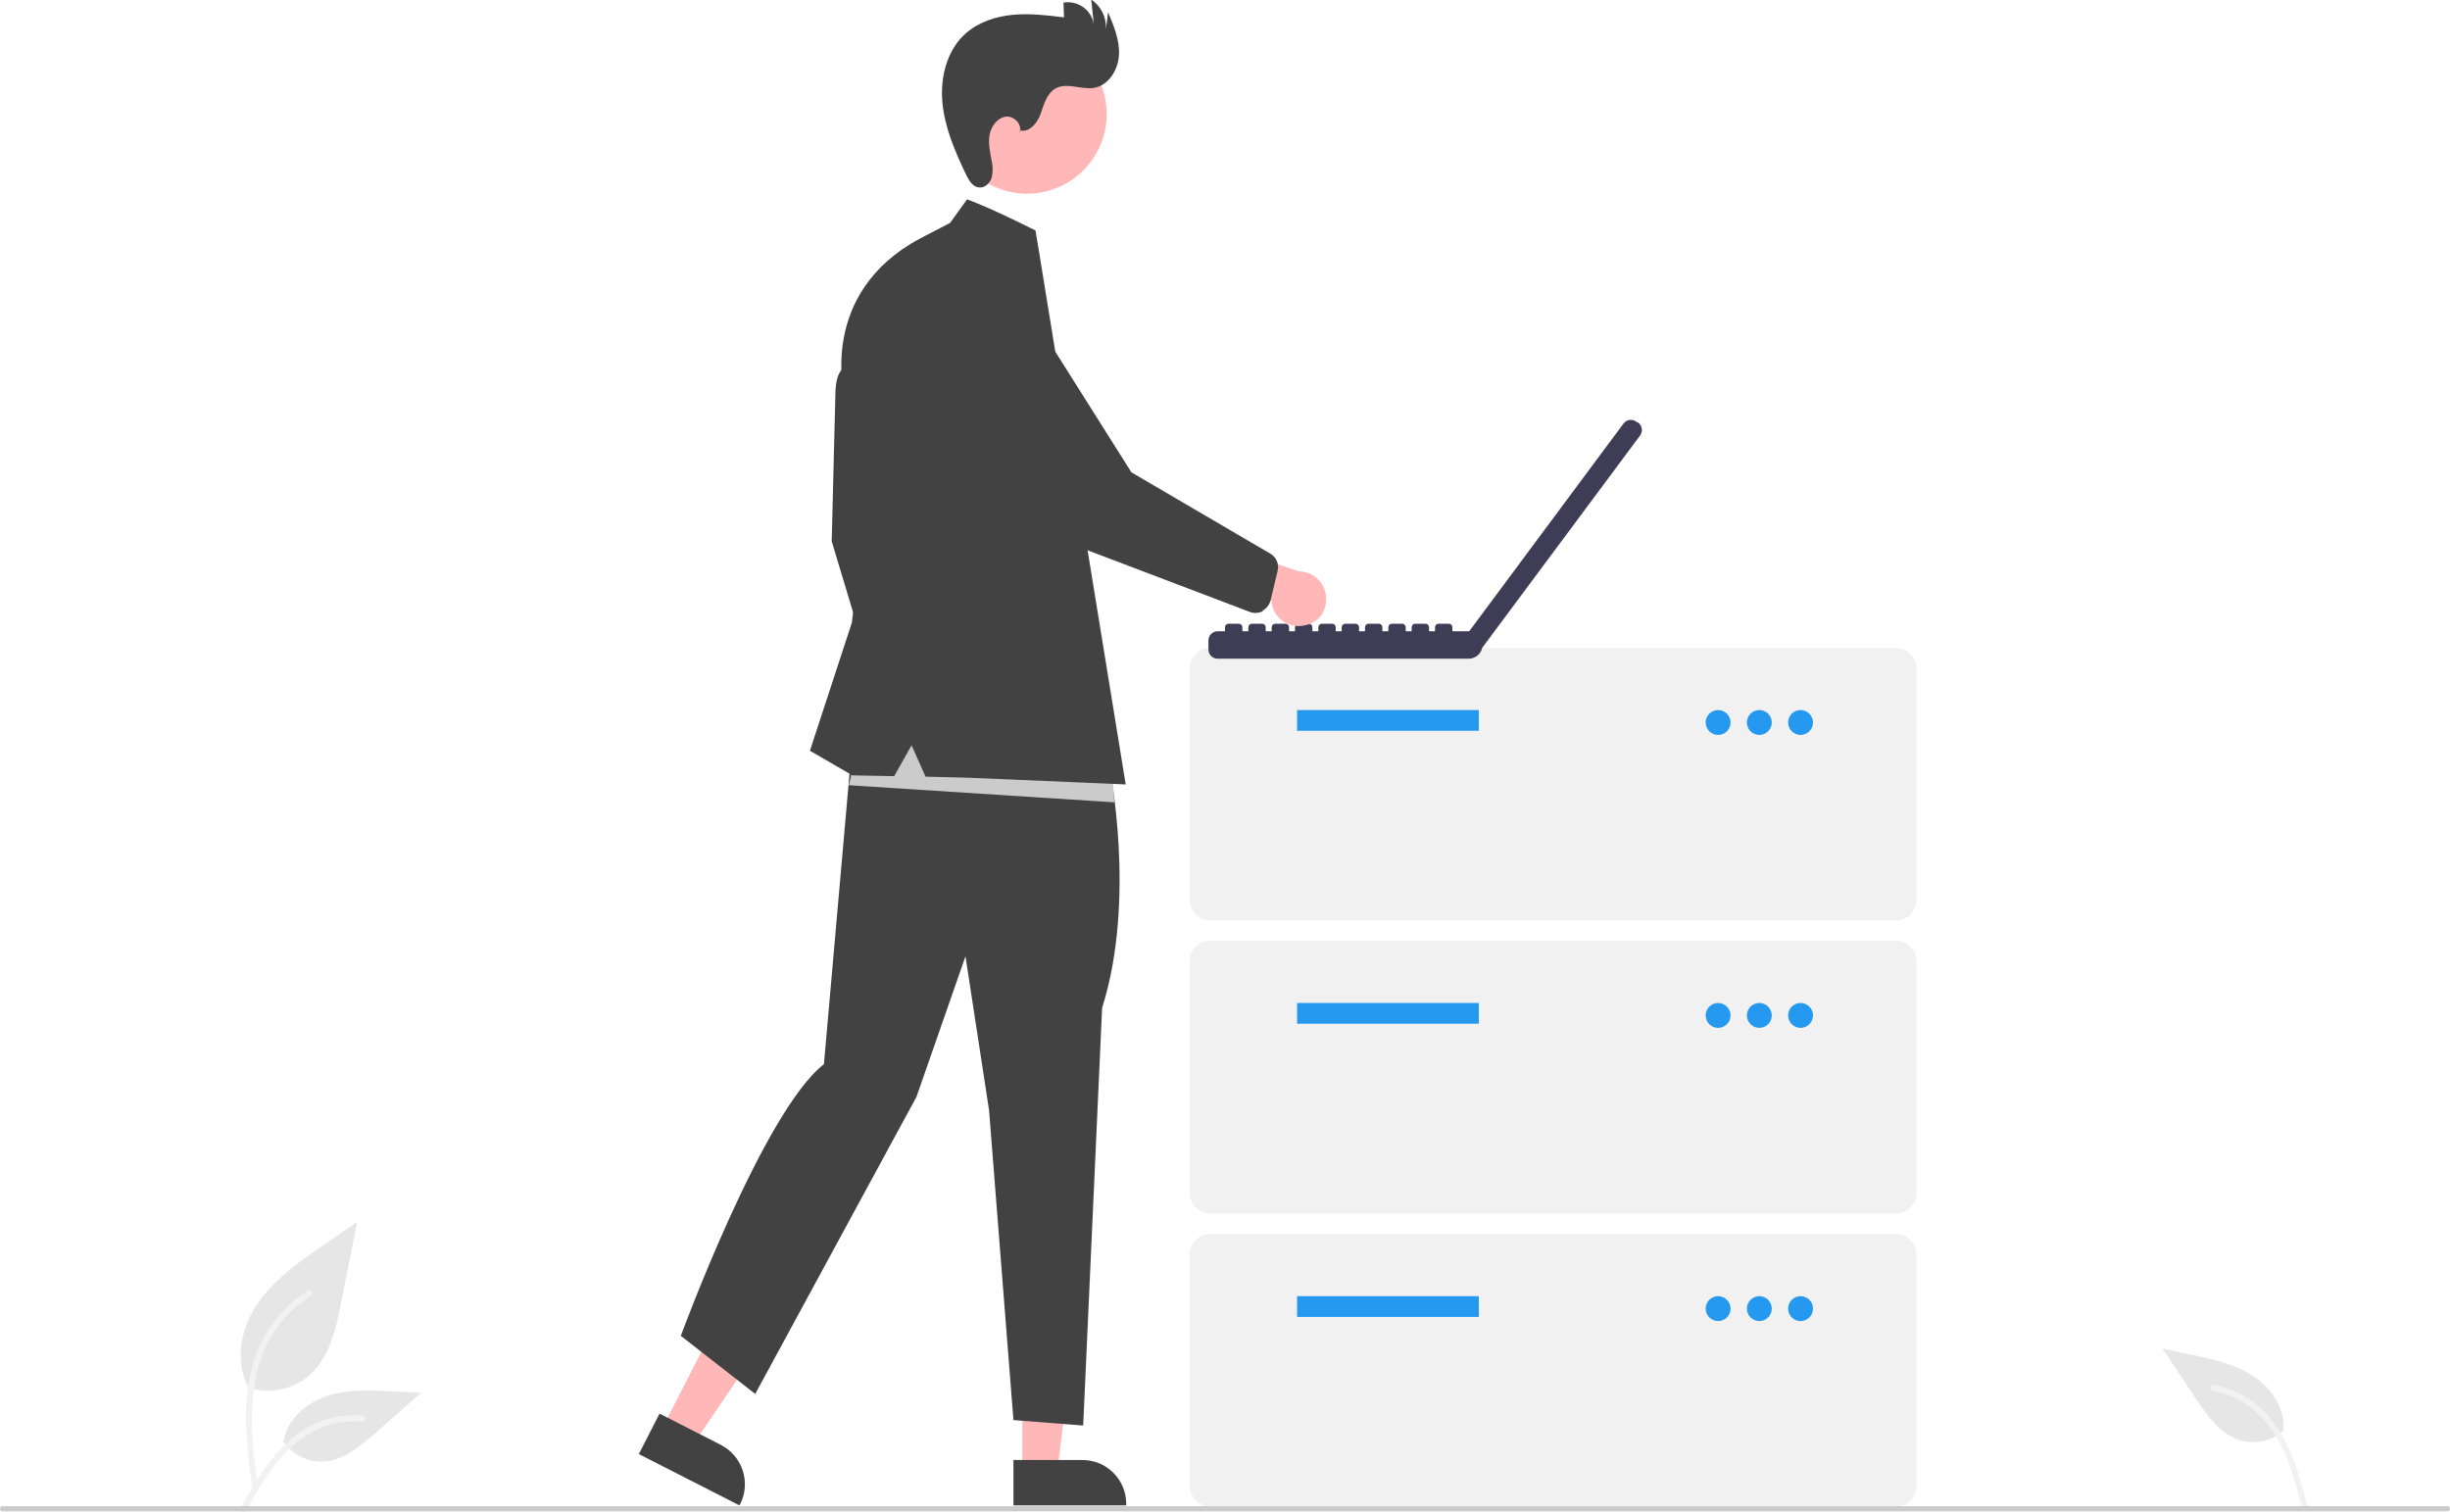
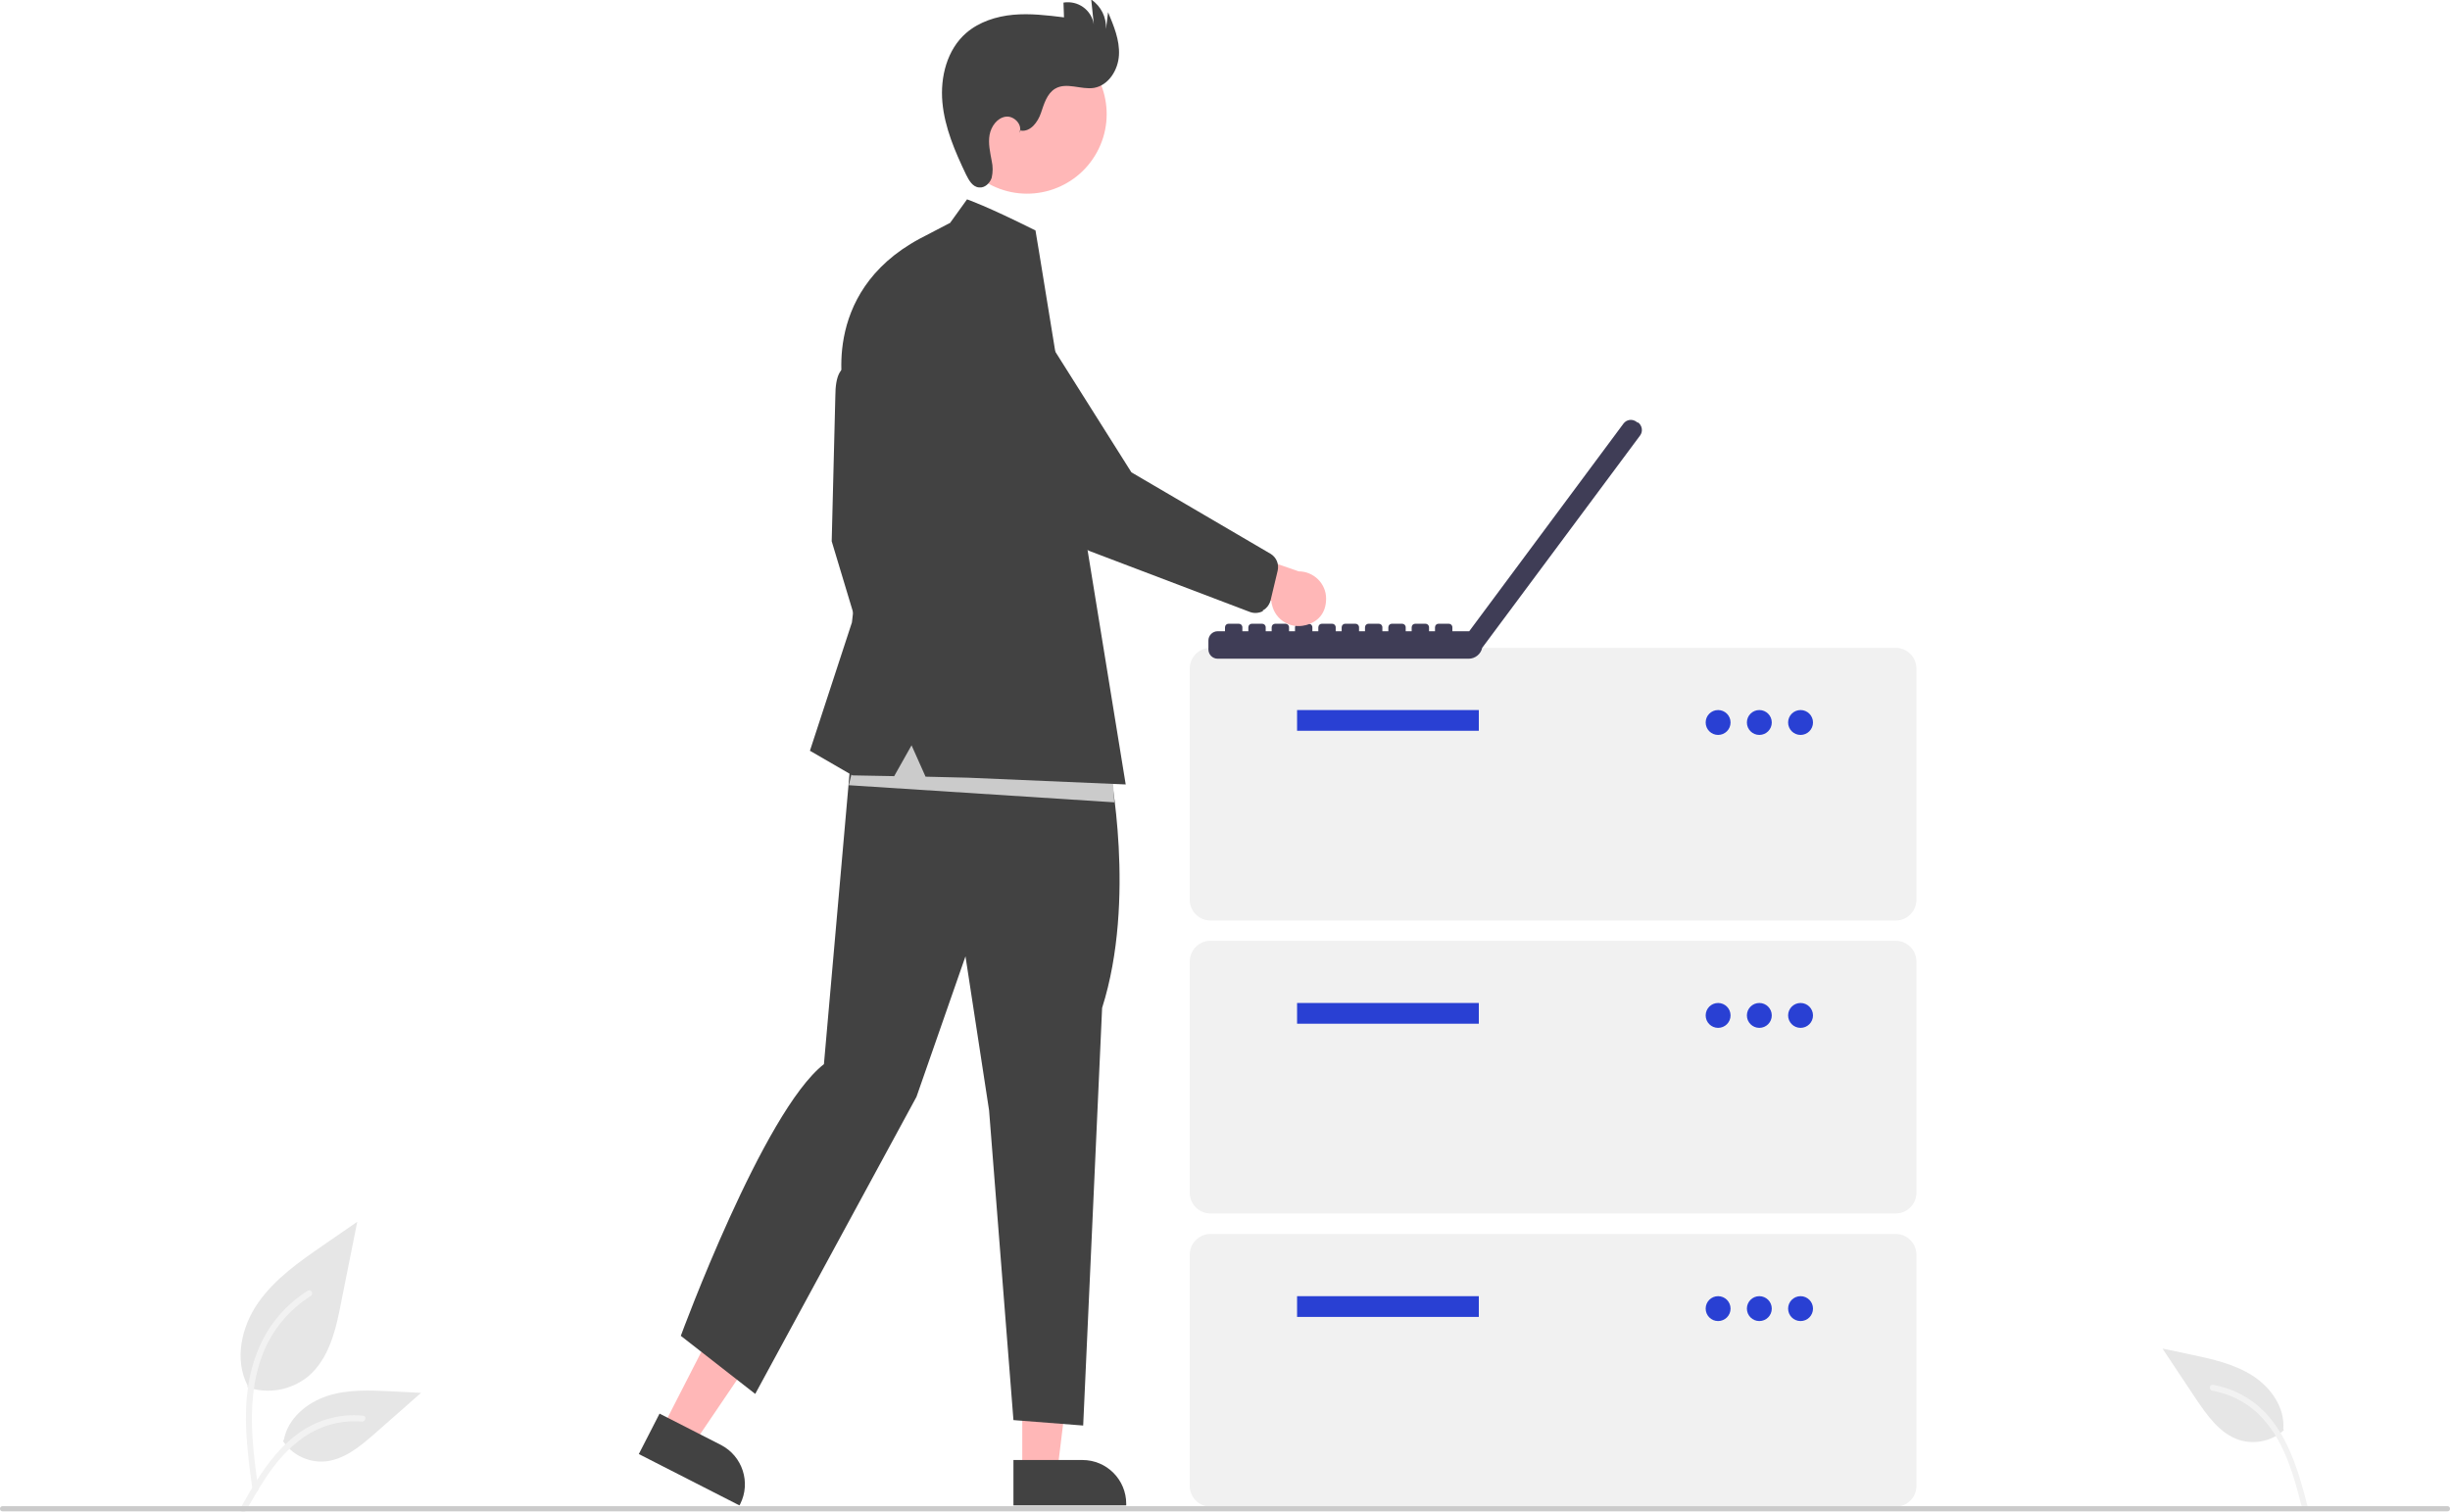
<svg xmlns="http://www.w3.org/2000/svg" id="Layer_1" data-name="Layer 1" version="1.1" viewBox="0 0 945 583.2">
  <defs>
    <style>
      .cls-1 {
        fill: #3f3d56;
      }

      .cls-1, .cls-2, .cls-3, .cls-4, .cls-5, .cls-6, .cls-7, .cls-8 {
        stroke-width: 0px;
      }

      .cls-2 {
        fill: #f2f2f2;
      }

      .cls-3 {
        fill: #424242;
      }

      .cls-4 {
-         fill: #2499ef;
+         fill: #2940d3;
      }

      .cls-5 {
        fill: #e6e6e6;
      }

      .cls-6 {
        fill: #f1f1f1;
      }

      .cls-7 {
        fill: #cbcbcb;
      }

      .cls-8 {
        fill: #ffb7b7;
      }
    </style>
  </defs>
  <path id="b0cf38c7-358d-48dc-a444-e9782686dfa5-261" class="cls-5" d="M95.4,535.1c8,2.8,16.8,1.2,23.4-4.1,8.2-6.9,10.8-18.2,12.8-28.7l6.2-31-12.9,8.9c-9.3,6.4-18.8,13-25.3,22.3s-9.3,21.9-4.1,32" />
  <path id="acbbaa8b-0bc2-4bc9-96d7-93dd88f90f19-262" class="cls-2" d="M97.4,574.8c-1.6-11.9-3.3-23.9-2.2-35.9,1-10.6,4.3-21,10.9-29.6,3.5-4.5,7.8-8.4,12.6-11.4,1.3-.8,2.4,1.2,1.2,2-8.4,5.3-14.9,13.1-18.5,22.3-4,10.2-4.7,21.4-4,32.3.4,6.6,1.3,13.1,2.2,19.7,0,.6-.2,1.2-.8,1.4-.6.2-1.2-.2-1.4-.8h0Z" />
  <path id="bed63620-84ae-4c66-a7c8-0d9b30f8c1e7-263" class="cls-5" d="M109.1,555.8c3.4,5.2,9.3,8.2,15.5,8,7.9-.4,14.4-5.9,20.3-11.1l17.5-15.4-11.5-.6c-8.3-.4-16.8-.8-24.7,1.8s-15.2,8.7-16.7,16.9" />
  <path id="fc4eb8ca-daad-4589-b224-2c71eec1c546-264" class="cls-2" d="M92.8,581.7c7.8-13.9,16.9-29.3,33.2-34.2,4.5-1.4,9.3-1.9,14-1.4,1.5,0,1.1,2.4-.4,2.3-7.9-.7-15.7,1.4-22.3,5.9-6.3,4.3-11.2,10.2-15.3,16.5-2.5,3.9-4.8,7.9-7.1,11.9-.7,1.3-2.8.4-2.1-.9h0Z" />
  <path id="ec83fa9a-7bb4-4b90-a90b-e1cec4444963-265" class="cls-5" d="M880.9,551.7c-4.6,4.2-11.1,5.6-17.1,3.8-7.5-2.4-12.4-9.4-16.8-15.9l-12.9-19.4,11.3,2.4c8.1,1.7,16.5,3.6,23.5,8.1s12.5,12.3,11.8,20.6" />
  <path id="e32935a9-e392-46b4-9a67-68c65f1cc9fa-266" class="cls-2" d="M890,580.8c-4-15.4-8.9-32.6-23.3-41.6-4-2.5-8.5-4.2-13.1-5-1.5-.3-1.7,2-.2,2.3,7.8,1.4,14.9,5.4,20,11.4,5,5.7,8.2,12.7,10.6,19.9,1.5,4.4,2.6,8.9,3.8,13.3.4,1.4,2.7,1.1,2.3-.4h0Z" />
  <path class="cls-6" d="M731.2,355.1h-264.3c-4.4,0-8-3.6-8-8v-89.2c0-4.4,3.6-8,8-8h264.3c4.4,0,8,3.6,8,8v89.2c0,4.4-3.6,8-8,8h0Z" />
  <rect class="cls-4" x="500.3" y="273.9" width="70.1" height="8" />
  <circle class="cls-4" cx="662.7" cy="278.7" r="4.8" />
  <circle class="cls-4" cx="678.6" cy="278.7" r="4.8" />
  <circle class="cls-4" cx="694.5" cy="278.7" r="4.8" />
  <path class="cls-6" d="M731.2,468.1h-264.3c-4.4,0-8-3.6-8-8v-89.2c0-4.4,3.6-8,8-8h264.3c4.4,0,8,3.6,8,8v89.2c0,4.4-3.6,8-8,8h0Z" />
  <rect class="cls-4" x="500.3" y="386.9" width="70.1" height="8" />
  <circle class="cls-4" cx="662.7" cy="391.7" r="4.8" />
  <circle class="cls-4" cx="678.6" cy="391.7" r="4.8" />
  <circle class="cls-4" cx="694.5" cy="391.7" r="4.8" />
  <path class="cls-6" d="M731.2,581.2h-264.3c-4.4,0-8-3.6-8-8v-89.2c0-4.4,3.6-8,8-8h264.3c4.4,0,8,3.6,8,8v89.2c0,4.4-3.6,8-8,8Z" />
  <rect class="cls-4" x="500.3" y="500" width="70.1" height="8" />
  <circle class="cls-4" cx="662.7" cy="504.8" r="4.8" />
  <circle class="cls-4" cx="678.6" cy="504.8" r="4.8" />
  <circle class="cls-4" cx="694.5" cy="504.8" r="4.8" />
  <path class="cls-1" d="M631.5,162.9l-.3-.2h0c-1.6-1.2-3.8-.9-5,.7h0l-59.5,80.1h-6.5v-1.5c0-.8-.6-1.4-1.4-1.4h-3.9c-.8,0-1.4.6-1.4,1.4v1.5h-2.3v-1.5c0-.8-.6-1.4-1.4-1.4h-3.9c-.8,0-1.4.6-1.4,1.4v1.5h-2.3v-1.5c0-.8-.6-1.4-1.4-1.4h-3.9c-.8,0-1.4.6-1.4,1.4v1.5h-2.3v-1.5c0-.8-.6-1.4-1.4-1.4h-3.9c-.8,0-1.4.6-1.4,1.4v1.5h-2.3v-1.5c0-.8-.6-1.4-1.4-1.4h-3.9c-.8,0-1.4.6-1.4,1.4h0v1.5h-2.3v-1.5c0-.8-.6-1.4-1.4-1.4h-3.9c-.8,0-1.4.6-1.4,1.4v1.5h-2.3v-1.5c0-.8-.6-1.4-1.4-1.4h-3.9c-.8,0-1.4.6-1.4,1.4v1.5h-2.3v-1.5c0-.8-.6-1.4-1.4-1.4h-3.9c-.8,0-1.4.6-1.4,1.4v1.5h-2.3v-1.5c0-.8-.6-1.4-1.4-1.4h-3.9c-.8,0-1.4.6-1.4,1.4v1.5h-2.3v-1.5c0-.8-.6-1.4-1.4-1.4h-3.9c-.8,0-1.4.6-1.4,1.4v1.5h-2.8c-2,0-3.6,1.6-3.6,3.6h0v3.4c0,2,1.6,3.6,3.6,3.6h96.8c2.5,0,4.7-1.8,5.2-4.2h0l60.9-81.9h0c1.2-1.6.8-3.8-.7-5h-.4,0Z" />
  <polygon class="cls-8" points="255.5 550.8 267.5 557 297 513.5 279.2 504.5 255.5 550.8" />
  <path class="cls-3" d="M254.4,545.3l23.7,12.1h0c8.3,4.3,11.6,14.5,7.4,22.8l-.3.5-38.8-19.8,8-15.6h0Z" />
  <polygon class="cls-8" points="394.3 567.7 407.8 567.7 414.2 515.6 394.3 515.6 394.3 567.7" />
  <path class="cls-3" d="M390.9,563.2h26.6c9.4,0,16.9,7.6,16.9,16.9v.6h-43.5v-17.5Z" />
  <path class="cls-3" d="M331.2,142.9s-9-6.9-9,10l-1.4,55.9,15.9,52.8,9.3-17.1-3.8-37.1-10.9-64.5h-.1Z" />
  <path class="cls-3" d="M427.9,295.8s10.5,51.1-2.8,93l-7.3,161.1-26.9-2.1-9.4-119.5-9.1-59.4-18.9,54.2-62.2,114.6-28.7-22.4s31.8-86.6,55.2-104.8l11.8-134,98.3,19.4h0Z" />
  <circle class="cls-8" cx="396.2" cy="44" r="30.7" transform="translate(167.3 370.4) rotate(-61.3)" />
  <path class="cls-3" d="M393.8,50.4c3.7.5,6.5-3.3,7.7-6.8s2.3-7.5,5.5-9.4c4.4-2.6,10,.5,15-.3,5.6-1,9.3-6.9,9.6-12.7s-2-11.2-4.2-16.5l-.8,6.5c.2-4.5-1.9-8.8-5.7-11.4l1,9.6c-.9-5.6-6.1-9.3-11.7-8.4h0l.2,5.7c-6.5-.8-13.1-1.6-19.6-1s-13.1,2.7-18.1,7c-7.4,6.4-10.1,17-9.2,26.8s4.9,19,9.1,27.8c1.1,2.2,2.5,4.8,5,5,2.2.3,4.2-1.6,4.9-3.7.5-2.2.5-4.4,0-6.6-.6-3.3-1.4-6.7-.8-10s3-6.6,6.3-7,6.7,3.4,5.1,6.3l.8-1.3v.4h0Z" />
  <polygon class="cls-7" points="429.8 309.5 327.4 302.9 335.1 270.9 428.7 291.8 429.8 309.5" />
  <path class="cls-3" d="M366.6,85.8l6.4-8.9s7.2,2.4,26.4,12l1.4,8.4,33.4,205.3-60.7-2.6-16.5-.4-5.4-12.1-6.7,11.9-16.1-.3-16.4-9.5,16.2-49.5,5.2-45.2-8.1-42.6s-10.2-39.1,29-60.2l11.9-6.2h0Z" />
  <path class="cls-8" d="M503.4,241.2c-5.6,1.4-11.3-2-12.7-7.6-.2-.6-.3-1.2-.3-1.8l-36-9.6,14.5-12.9,32,11.1c5.8,0,10.6,4.7,10.6,10.5s-3.3,9.1-8,10.3h-.1Z" />
  <path class="cls-3" d="M487.2,235.7c-1.5.8-3.3,1-5,.4l-59.2-22.5c-14.4-5.1-26.5-15.3-34-28.7l-24.7-44c-7.3-8.1-6.6-20.6,1.5-27.9s20.6-6.6,27.9,1.5h0l42.7,67.7,53.8,31.5c2.2,1.4,3.2,4,2.6,6.5l-2.7,11.3c-.3,1.2-.9,2.3-1.9,3.2-.4.3-.7.6-1.2.8l.2.2h0Z" />
  <path class="cls-7" d="M944,583H1c-.6,0-1-.4-1-1s.4-1,1-1h943c.6,0,1,.4,1,1s-.4,1-1,1Z" />
</svg>
